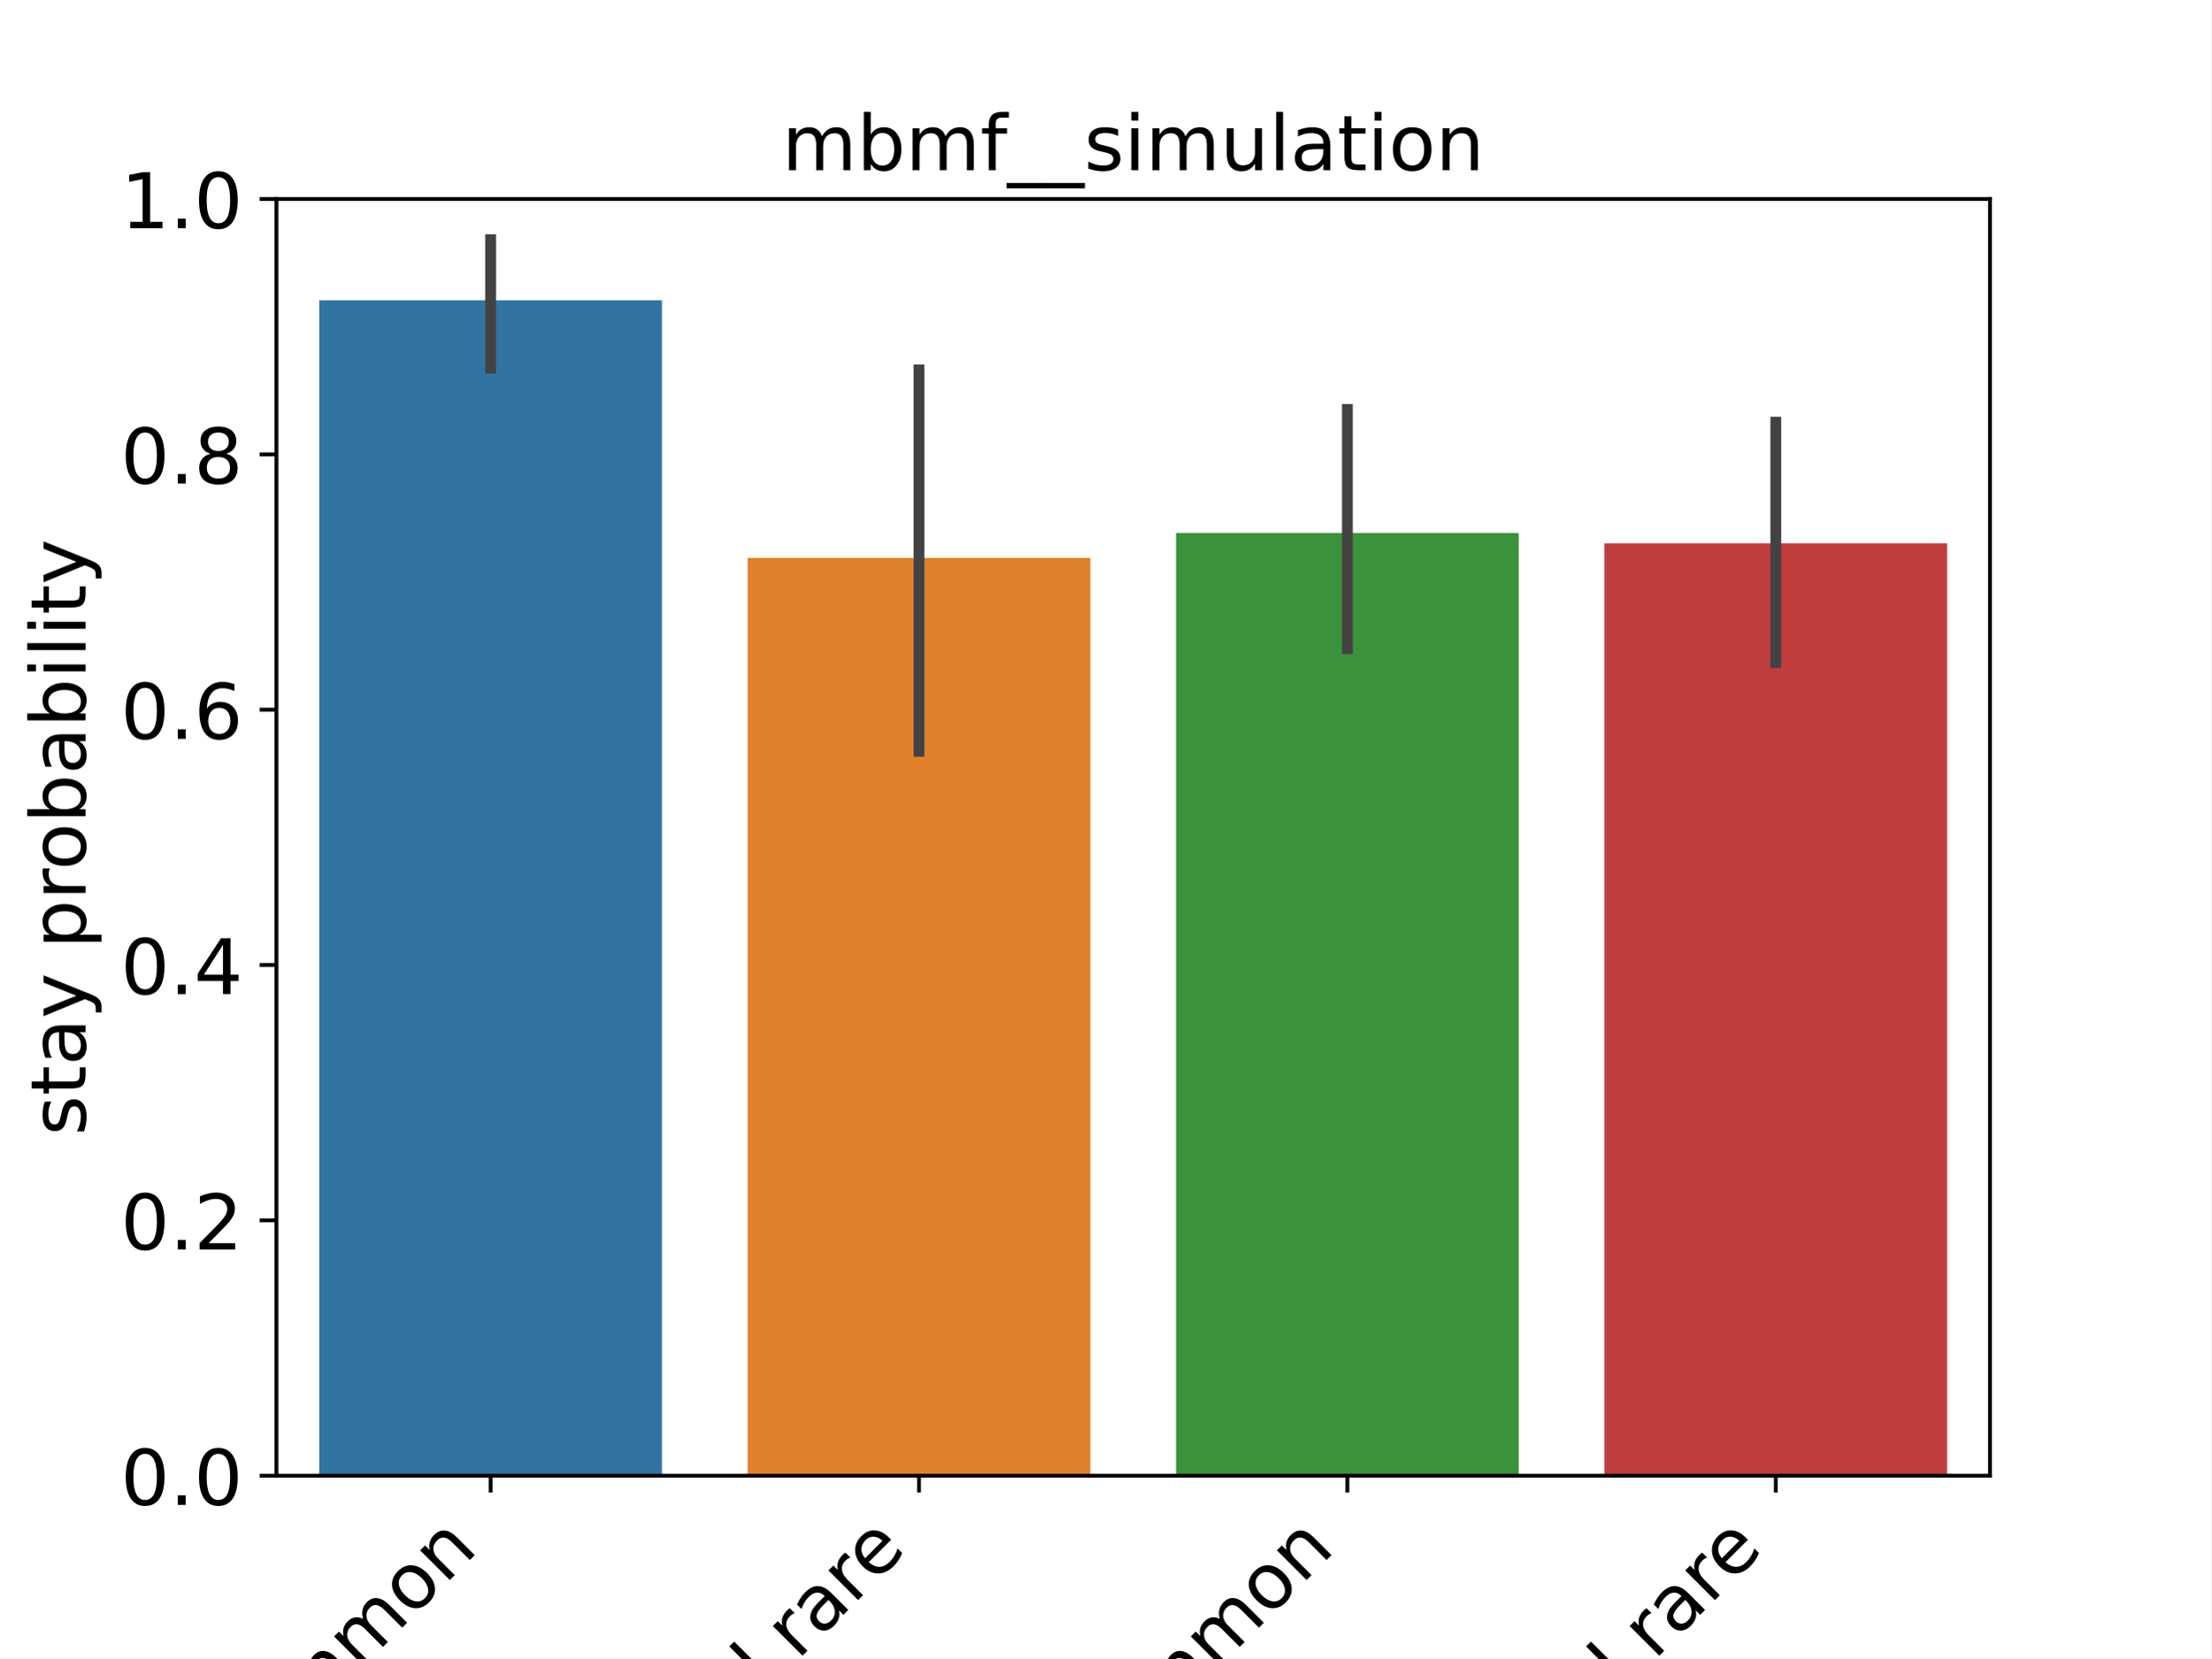
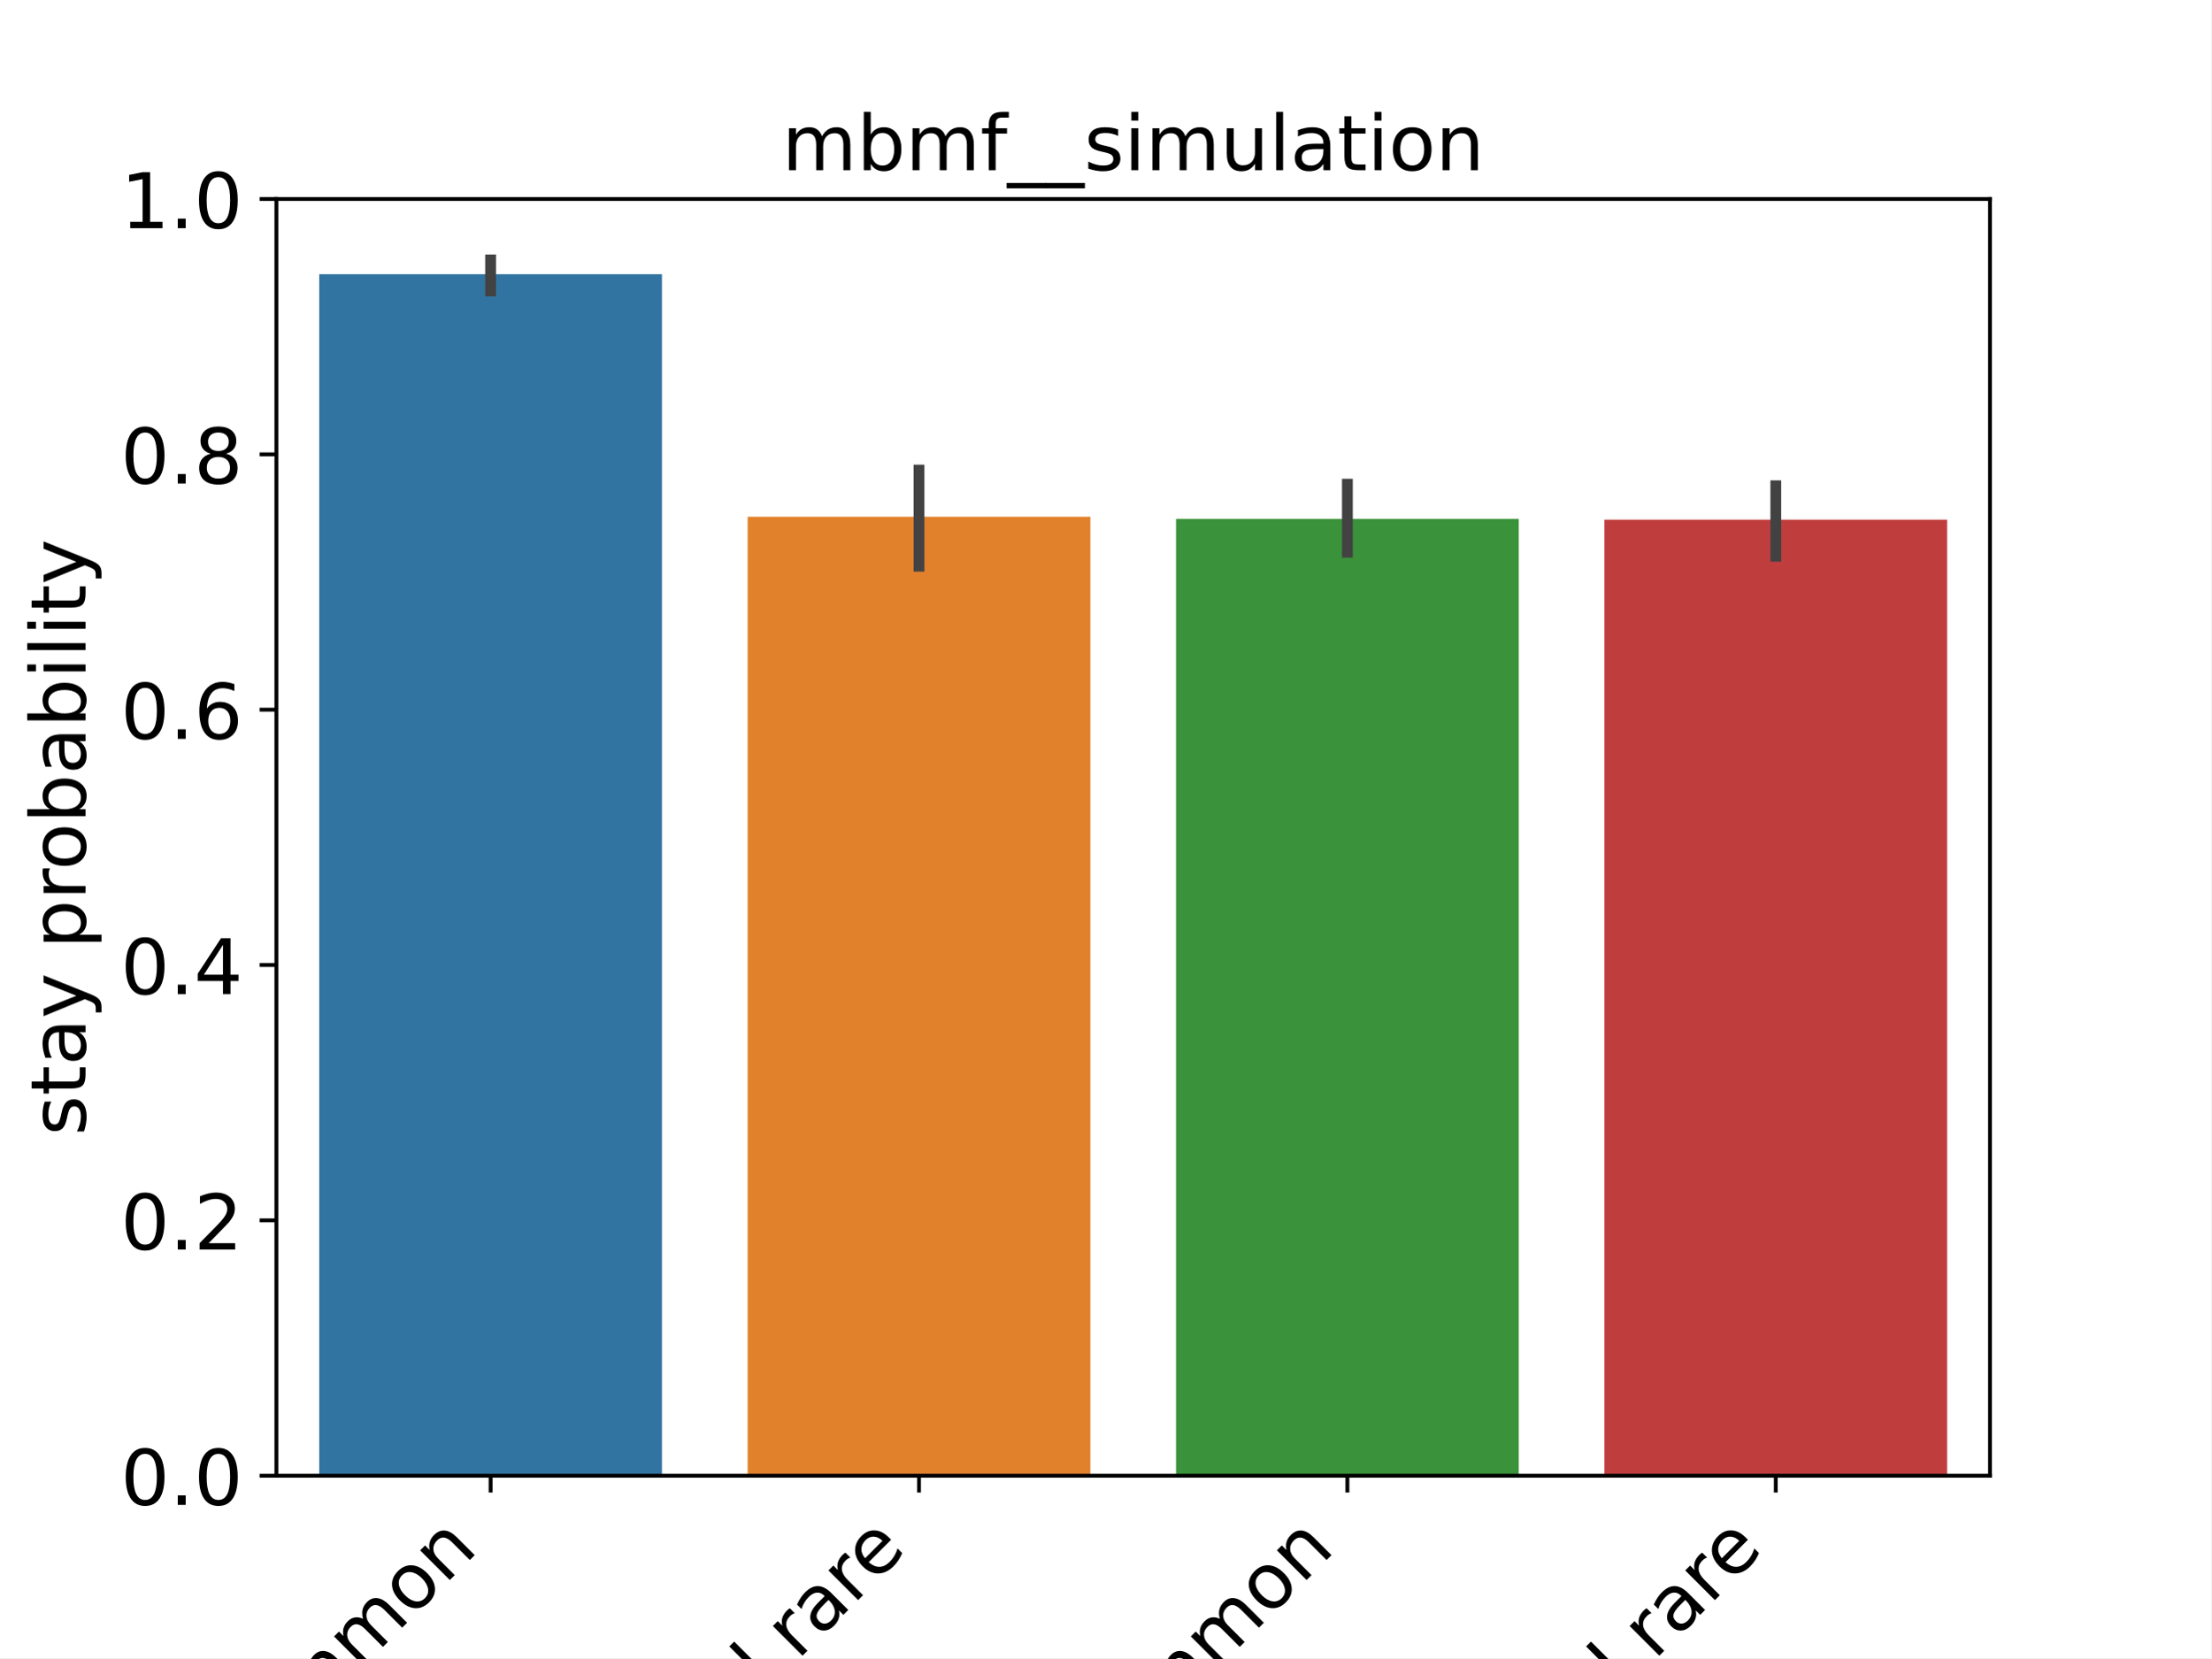
<svg xmlns="http://www.w3.org/2000/svg" xmlns:xlink="http://www.w3.org/1999/xlink" width="460.8pt" height="345.6pt" viewBox="0 0 460.8 345.6" version="1.1">
  <defs>
    <style type="text/css">*{stroke-linejoin: round; stroke-linecap: butt}</style>
  </defs>
  <g id="figure_1">
    <g id="patch_1">
      <path d="M 0 345.6  L 460.8 345.6  L 460.8 0  L 0 0  z " style="fill: #ffffff" />
    </g>
    <g id="axes_1">
      <g id="patch_2">
        <path d="M 57.6 307.584  L 414.72 307.584  L 414.72 41.472  L 57.6 41.472  z " style="fill: #ffffff" />
      </g>
      <g id="patch_3">
-         <path d="M 66.528 307.584  L 137.952 307.584  L 137.952 62.582  L 66.528 62.582  z " clip-path="url(#p05fa8ab95c)" style="fill: #3274a1" />
+         <path d="M 66.528 307.584  L 137.952 307.584  L 137.952 57.152  L 66.528 57.152  z " clip-path="url(#pc32b09538c)" style="fill: #3274a1" />
      </g>
      <g id="patch_4">
-         <path d="M 155.808 307.584  L 227.232 307.584  L 227.232 116.287  L 155.808 116.287  z " clip-path="url(#p05fa8ab95c)" style="fill: #e1812c" />
+         <path d="M 155.808 307.584  L 227.232 307.584  L 227.232 107.699  L 155.808 107.699  z " clip-path="url(#pc32b09538c)" style="fill: #e1812c" />
      </g>
      <g id="patch_5">
-         <path d="M 245.088 307.584  L 316.512 307.584  L 316.512 111.081  L 245.088 111.081  z " clip-path="url(#p05fa8ab95c)" style="fill: #3a923a" />
+         <path d="M 245.088 307.584  L 316.512 307.584  L 316.512 108.141  L 245.088 108.141  z " clip-path="url(#pc32b09538c)" style="fill: #3a923a" />
      </g>
      <g id="patch_6">
-         <path d="M 334.368 307.584  L 405.792 307.584  L 405.792 113.236  L 334.368 113.236  z " clip-path="url(#p05fa8ab95c)" style="fill: #c03d3e" />
+         <path d="M 334.368 307.584  L 405.792 307.584  L 405.792 108.318  L 334.368 108.318  z " clip-path="url(#pc32b09538c)" style="fill: #c03d3e" />
      </g>
      <g id="matplotlib.axis_1">
        <g id="xtick_1">
          <g id="line2d_1">
            <defs>
-               <path id="m252356295b" d="M 0 0  L 0 3.5  " style="stroke: #000000; stroke-width: 0.8" />
+               <path id="m8b6caed462" d="M 0 0  L 0 3.5  " style="stroke: #000000; stroke-width: 0.8" />
            </defs>
            <g>
-               <use xlink:href="#m252356295b" x="102.24" y="307.584" style="stroke: #000000; stroke-width: 0.8" />
+               <use xlink:href="#m8b6caed462" x="102.24" y="307.584" style="stroke: #000000; stroke-width: 0.8" />
            </g>
          </g>
          <g id="text_1">
            <g transform="translate(-6.307962 429.3757) rotate(-45) scale(0.16 -0.16)">
              <defs>
                <path id="DejaVuSans-72" d="M 2631 2963  Q 2534 3019 2420 3045  Q 2306 3072 2169 3072  Q 1681 3072 1420 2755  Q 1159 2438 1159 1844  L 1159 0  L 581 0  L 581 3500  L 1159 3500  L 1159 2956  Q 1341 3275 1631 3429  Q 1922 3584 2338 3584  Q 2397 3584 2469 3576  Q 2541 3569 2628 3553  L 2631 2963  z " transform="scale(0.015625)" />
                <path id="DejaVuSans-65" d="M 3597 1894  L 3597 1613  L 953 1613  Q 991 1019 1311 708  Q 1631 397 2203 397  Q 2534 397 2845 478  Q 3156 559 3463 722  L 3463 178  Q 3153 47 2828 -22  Q 2503 -91 2169 -91  Q 1331 -91 842 396  Q 353 884 353 1716  Q 353 2575 817 3079  Q 1281 3584 2069 3584  Q 2775 3584 3186 3129  Q 3597 2675 3597 1894  z M 3022 2063  Q 3016 2534 2758 2815  Q 2500 3097 2075 3097  Q 1594 3097 1305 2825  Q 1016 2553 972 2059  L 3022 2063  z " transform="scale(0.015625)" />
                <path id="DejaVuSans-77" d="M 269 3500  L 844 3500  L 1563 769  L 2278 3500  L 2956 3500  L 3675 769  L 4391 3500  L 4966 3500  L 4050 0  L 3372 0  L 2619 2869  L 1863 0  L 1184 0  L 269 3500  z " transform="scale(0.015625)" />
                <path id="DejaVuSans-61" d="M 2194 1759  Q 1497 1759 1228 1600  Q 959 1441 959 1056  Q 959 750 1161 570  Q 1363 391 1709 391  Q 2188 391 2477 730  Q 2766 1069 2766 1631  L 2766 1759  L 2194 1759  z M 3341 1997  L 3341 0  L 2766 0  L 2766 531  Q 2569 213 2275 61  Q 1981 -91 1556 -91  Q 1019 -91 701 211  Q 384 513 384 1019  Q 384 1609 779 1909  Q 1175 2209 1959 2209  L 2766 2209  L 2766 2266  Q 2766 2663 2505 2880  Q 2244 3097 1772 3097  Q 1472 3097 1187 3025  Q 903 2953 641 2809  L 641 3341  Q 956 3463 1253 3523  Q 1550 3584 1831 3584  Q 2591 3584 2966 3190  Q 3341 2797 3341 1997  z " transform="scale(0.015625)" />
                <path id="DejaVuSans-64" d="M 2906 2969  L 2906 4863  L 3481 4863  L 3481 0  L 2906 0  L 2906 525  Q 2725 213 2448 61  Q 2172 -91 1784 -91  Q 1150 -91 751 415  Q 353 922 353 1747  Q 353 2572 751 3078  Q 1150 3584 1784 3584  Q 2172 3584 2448 3432  Q 2725 3281 2906 2969  z M 947 1747  Q 947 1113 1208 752  Q 1469 391 1925 391  Q 2381 391 2643 752  Q 2906 1113 2906 1747  Q 2906 2381 2643 2742  Q 2381 3103 1925 3103  Q 1469 3103 1208 2742  Q 947 2381 947 1747  z " transform="scale(0.015625)" />
                <path id="DejaVuSans-20" transform="scale(0.015625)" />
                <path id="DejaVuSans-63" d="M 3122 3366  L 3122 2828  Q 2878 2963 2633 3030  Q 2388 3097 2138 3097  Q 1578 3097 1268 2742  Q 959 2388 959 1747  Q 959 1106 1268 751  Q 1578 397 2138 397  Q 2388 397 2633 464  Q 2878 531 3122 666  L 3122 134  Q 2881 22 2623 -34  Q 2366 -91 2075 -91  Q 1284 -91 818 406  Q 353 903 353 1747  Q 353 2603 823 3093  Q 1294 3584 2113 3584  Q 2378 3584 2631 3529  Q 2884 3475 3122 3366  z " transform="scale(0.015625)" />
                <path id="DejaVuSans-6f" d="M 1959 3097  Q 1497 3097 1228 2736  Q 959 2375 959 1747  Q 959 1119 1226 758  Q 1494 397 1959 397  Q 2419 397 2687 759  Q 2956 1122 2956 1747  Q 2956 2369 2687 2733  Q 2419 3097 1959 3097  z M 1959 3584  Q 2709 3584 3137 3096  Q 3566 2609 3566 1747  Q 3566 888 3137 398  Q 2709 -91 1959 -91  Q 1206 -91 779 398  Q 353 888 353 1747  Q 353 2609 779 3096  Q 1206 3584 1959 3584  z " transform="scale(0.015625)" />
                <path id="DejaVuSans-6d" d="M 3328 2828  Q 3544 3216 3844 3400  Q 4144 3584 4550 3584  Q 5097 3584 5394 3201  Q 5691 2819 5691 2113  L 5691 0  L 5113 0  L 5113 2094  Q 5113 2597 4934 2840  Q 4756 3084 4391 3084  Q 3944 3084 3684 2787  Q 3425 2491 3425 1978  L 3425 0  L 2847 0  L 2847 2094  Q 2847 2600 2669 2842  Q 2491 3084 2119 3084  Q 1678 3084 1418 2786  Q 1159 2488 1159 1978  L 1159 0  L 581 0  L 581 3500  L 1159 3500  L 1159 2956  Q 1356 3278 1631 3431  Q 1906 3584 2284 3584  Q 2666 3584 2933 3390  Q 3200 3197 3328 2828  z " transform="scale(0.015625)" />
                <path id="DejaVuSans-6e" d="M 3513 2113  L 3513 0  L 2938 0  L 2938 2094  Q 2938 2591 2744 2837  Q 2550 3084 2163 3084  Q 1697 3084 1428 2787  Q 1159 2491 1159 1978  L 1159 0  L 581 0  L 581 3500  L 1159 3500  L 1159 2956  Q 1366 3272 1645 3428  Q 1925 3584 2291 3584  Q 2894 3584 3203 3211  Q 3513 2838 3513 2113  z " transform="scale(0.015625)" />
              </defs>
              <use xlink:href="#DejaVuSans-72" />
              <use xlink:href="#DejaVuSans-65" x="38.863" />
              <use xlink:href="#DejaVuSans-77" x="100.387" />
              <use xlink:href="#DejaVuSans-61" x="182.174" />
              <use xlink:href="#DejaVuSans-72" x="243.453" />
              <use xlink:href="#DejaVuSans-64" x="282.816" />
              <use xlink:href="#DejaVuSans-65" x="346.293" />
              <use xlink:href="#DejaVuSans-64" x="407.816" />
              <use xlink:href="#DejaVuSans-20" x="471.293" />
              <use xlink:href="#DejaVuSans-63" x="503.08" />
              <use xlink:href="#DejaVuSans-6f" x="558.061" />
              <use xlink:href="#DejaVuSans-6d" x="619.242" />
              <use xlink:href="#DejaVuSans-6d" x="716.654" />
              <use xlink:href="#DejaVuSans-6f" x="814.066" />
              <use xlink:href="#DejaVuSans-6e" x="875.248" />
            </g>
          </g>
        </g>
        <g id="xtick_2">
          <g id="line2d_2">
            <g>
-               <use xlink:href="#m252356295b" x="191.52" y="307.584" style="stroke: #000000; stroke-width: 0.8" />
+               <use xlink:href="#m8b6caed462" x="191.52" y="307.584" style="stroke: #000000; stroke-width: 0.8" />
            </g>
          </g>
          <g id="text_2">
            <g transform="translate(109.3065 403.0413) rotate(-45) scale(0.16 -0.16)">
              <use xlink:href="#DejaVuSans-72" />
              <use xlink:href="#DejaVuSans-65" x="38.863" />
              <use xlink:href="#DejaVuSans-77" x="100.387" />
              <use xlink:href="#DejaVuSans-61" x="182.174" />
              <use xlink:href="#DejaVuSans-72" x="243.453" />
              <use xlink:href="#DejaVuSans-64" x="282.816" />
              <use xlink:href="#DejaVuSans-65" x="346.293" />
              <use xlink:href="#DejaVuSans-64" x="407.816" />
              <use xlink:href="#DejaVuSans-20" x="471.293" />
              <use xlink:href="#DejaVuSans-72" x="503.08" />
              <use xlink:href="#DejaVuSans-61" x="544.193" />
              <use xlink:href="#DejaVuSans-72" x="605.473" />
              <use xlink:href="#DejaVuSans-65" x="644.336" />
            </g>
          </g>
        </g>
        <g id="xtick_3">
          <g id="line2d_3">
            <g>
-               <use xlink:href="#m252356295b" x="280.8" y="307.584" style="stroke: #000000; stroke-width: 0.8" />
+               <use xlink:href="#m8b6caed462" x="280.8" y="307.584" style="stroke: #000000; stroke-width: 0.8" />
            </g>
          </g>
          <g id="text_3">
            <g transform="translate(157.9119 443.7158) rotate(-45) scale(0.16 -0.16)">
              <defs>
                <path id="DejaVuSans-75" d="M 544 1381  L 544 3500  L 1119 3500  L 1119 1403  Q 1119 906 1312 657  Q 1506 409 1894 409  Q 2359 409 2629 706  Q 2900 1003 2900 1516  L 2900 3500  L 3475 3500  L 3475 0  L 2900 0  L 2900 538  Q 2691 219 2414 64  Q 2138 -91 1772 -91  Q 1169 -91 856 284  Q 544 659 544 1381  z M 1991 3584  L 1991 3584  z " transform="scale(0.015625)" />
              </defs>
              <use xlink:href="#DejaVuSans-75" />
              <use xlink:href="#DejaVuSans-6e" x="63.379" />
              <use xlink:href="#DejaVuSans-72" x="126.758" />
              <use xlink:href="#DejaVuSans-65" x="165.621" />
              <use xlink:href="#DejaVuSans-77" x="227.145" />
              <use xlink:href="#DejaVuSans-61" x="308.932" />
              <use xlink:href="#DejaVuSans-72" x="370.211" />
              <use xlink:href="#DejaVuSans-64" x="409.574" />
              <use xlink:href="#DejaVuSans-65" x="473.051" />
              <use xlink:href="#DejaVuSans-64" x="534.574" />
              <use xlink:href="#DejaVuSans-20" x="598.051" />
              <use xlink:href="#DejaVuSans-63" x="629.838" />
              <use xlink:href="#DejaVuSans-6f" x="684.818" />
              <use xlink:href="#DejaVuSans-6d" x="746" />
              <use xlink:href="#DejaVuSans-6d" x="843.412" />
              <use xlink:href="#DejaVuSans-6f" x="940.824" />
              <use xlink:href="#DejaVuSans-6e" x="1002.006" />
            </g>
          </g>
        </g>
        <g id="xtick_4">
          <g id="line2d_4">
            <g>
-               <use xlink:href="#m252356295b" x="370.08" y="307.584" style="stroke: #000000; stroke-width: 0.8" />
+               <use xlink:href="#m8b6caed462" x="370.08" y="307.584" style="stroke: #000000; stroke-width: 0.8" />
            </g>
          </g>
          <g id="text_4">
            <g transform="translate(273.5263 417.3814) rotate(-45) scale(0.16 -0.16)">
              <use xlink:href="#DejaVuSans-75" />
              <use xlink:href="#DejaVuSans-6e" x="63.379" />
              <use xlink:href="#DejaVuSans-72" x="126.758" />
              <use xlink:href="#DejaVuSans-65" x="165.621" />
              <use xlink:href="#DejaVuSans-77" x="227.145" />
              <use xlink:href="#DejaVuSans-61" x="308.932" />
              <use xlink:href="#DejaVuSans-72" x="370.211" />
              <use xlink:href="#DejaVuSans-64" x="409.574" />
              <use xlink:href="#DejaVuSans-65" x="473.051" />
              <use xlink:href="#DejaVuSans-64" x="534.574" />
              <use xlink:href="#DejaVuSans-20" x="598.051" />
              <use xlink:href="#DejaVuSans-72" x="629.838" />
              <use xlink:href="#DejaVuSans-61" x="670.951" />
              <use xlink:href="#DejaVuSans-72" x="732.23" />
              <use xlink:href="#DejaVuSans-65" x="771.094" />
            </g>
          </g>
        </g>
      </g>
      <g id="matplotlib.axis_2">
        <g id="ytick_1">
          <g id="line2d_5">
            <defs>
-               <path id="ma3d7a78951" d="M 0 0  L -3.5 0  " style="stroke: #000000; stroke-width: 0.8" />
+               <path id="m389a4192f4" d="M 0 0  L -3.5 0  " style="stroke: #000000; stroke-width: 0.8" />
            </defs>
            <g>
-               <use xlink:href="#ma3d7a78951" x="57.6" y="307.584" style="stroke: #000000; stroke-width: 0.8" />
+               <use xlink:href="#m389a4192f4" x="57.6" y="307.584" style="stroke: #000000; stroke-width: 0.8" />
            </g>
          </g>
          <g id="text_5">
            <g transform="translate(25.155 313.6628) scale(0.16 -0.16)">
              <defs>
                <path id="DejaVuSans-30" d="M 2034 4250  Q 1547 4250 1301 3770  Q 1056 3291 1056 2328  Q 1056 1369 1301 889  Q 1547 409 2034 409  Q 2525 409 2770 889  Q 3016 1369 3016 2328  Q 3016 3291 2770 3770  Q 2525 4250 2034 4250  z M 2034 4750  Q 2819 4750 3233 4129  Q 3647 3509 3647 2328  Q 3647 1150 3233 529  Q 2819 -91 2034 -91  Q 1250 -91 836 529  Q 422 1150 422 2328  Q 422 3509 836 4129  Q 1250 4750 2034 4750  z " transform="scale(0.015625)" />
                <path id="DejaVuSans-2e" d="M 684 794  L 1344 794  L 1344 0  L 684 0  L 684 794  z " transform="scale(0.015625)" />
              </defs>
              <use xlink:href="#DejaVuSans-30" />
              <use xlink:href="#DejaVuSans-2e" x="63.623" />
              <use xlink:href="#DejaVuSans-30" x="95.41" />
            </g>
          </g>
        </g>
        <g id="ytick_2">
          <g id="line2d_6">
            <g>
-               <use xlink:href="#ma3d7a78951" x="57.6" y="254.362" style="stroke: #000000; stroke-width: 0.8" />
+               <use xlink:href="#m389a4192f4" x="57.6" y="254.362" style="stroke: #000000; stroke-width: 0.8" />
            </g>
          </g>
          <g id="text_6">
            <g transform="translate(25.155 260.4403) scale(0.16 -0.16)">
              <defs>
                <path id="DejaVuSans-32" d="M 1228 531  L 3431 531  L 3431 0  L 469 0  L 469 531  Q 828 903 1448 1529  Q 2069 2156 2228 2338  Q 2531 2678 2651 2914  Q 2772 3150 2772 3378  Q 2772 3750 2511 3984  Q 2250 4219 1831 4219  Q 1534 4219 1204 4116  Q 875 4013 500 3803  L 500 4441  Q 881 4594 1212 4672  Q 1544 4750 1819 4750  Q 2544 4750 2975 4387  Q 3406 4025 3406 3419  Q 3406 3131 3298 2873  Q 3191 2616 2906 2266  Q 2828 2175 2409 1742  Q 1991 1309 1228 531  z " transform="scale(0.015625)" />
              </defs>
              <use xlink:href="#DejaVuSans-30" />
              <use xlink:href="#DejaVuSans-2e" x="63.623" />
              <use xlink:href="#DejaVuSans-32" x="95.41" />
            </g>
          </g>
        </g>
        <g id="ytick_3">
          <g id="line2d_7">
            <g>
-               <use xlink:href="#ma3d7a78951" x="57.6" y="201.139" style="stroke: #000000; stroke-width: 0.8" />
+               <use xlink:href="#m389a4192f4" x="57.6" y="201.139" style="stroke: #000000; stroke-width: 0.8" />
            </g>
          </g>
          <g id="text_7">
            <g transform="translate(25.155 207.2179) scale(0.16 -0.16)">
              <defs>
                <path id="DejaVuSans-34" d="M 2419 4116  L 825 1625  L 2419 1625  L 2419 4116  z M 2253 4666  L 3047 4666  L 3047 1625  L 3713 1625  L 3713 1100  L 3047 1100  L 3047 0  L 2419 0  L 2419 1100  L 313 1100  L 313 1709  L 2253 4666  z " transform="scale(0.015625)" />
              </defs>
              <use xlink:href="#DejaVuSans-30" />
              <use xlink:href="#DejaVuSans-2e" x="63.623" />
              <use xlink:href="#DejaVuSans-34" x="95.41" />
            </g>
          </g>
        </g>
        <g id="ytick_4">
          <g id="line2d_8">
            <g>
-               <use xlink:href="#ma3d7a78951" x="57.6" y="147.917" style="stroke: #000000; stroke-width: 0.8" />
+               <use xlink:href="#m389a4192f4" x="57.6" y="147.917" style="stroke: #000000; stroke-width: 0.8" />
            </g>
          </g>
          <g id="text_8">
            <g transform="translate(25.155 153.9955) scale(0.16 -0.16)">
              <defs>
                <path id="DejaVuSans-36" d="M 2113 2584  Q 1688 2584 1439 2293  Q 1191 2003 1191 1497  Q 1191 994 1439 701  Q 1688 409 2113 409  Q 2538 409 2786 701  Q 3034 994 3034 1497  Q 3034 2003 2786 2293  Q 2538 2584 2113 2584  z M 3366 4563  L 3366 3988  Q 3128 4100 2886 4159  Q 2644 4219 2406 4219  Q 1781 4219 1451 3797  Q 1122 3375 1075 2522  Q 1259 2794 1537 2939  Q 1816 3084 2150 3084  Q 2853 3084 3261 2657  Q 3669 2231 3669 1497  Q 3669 778 3244 343  Q 2819 -91 2113 -91  Q 1303 -91 875 529  Q 447 1150 447 2328  Q 447 3434 972 4092  Q 1497 4750 2381 4750  Q 2619 4750 2861 4703  Q 3103 4656 3366 4563  z " transform="scale(0.015625)" />
              </defs>
              <use xlink:href="#DejaVuSans-30" />
              <use xlink:href="#DejaVuSans-2e" x="63.623" />
              <use xlink:href="#DejaVuSans-36" x="95.41" />
            </g>
          </g>
        </g>
        <g id="ytick_5">
          <g id="line2d_9">
            <g>
-               <use xlink:href="#ma3d7a78951" x="57.6" y="94.694" style="stroke: #000000; stroke-width: 0.8" />
+               <use xlink:href="#m389a4192f4" x="57.6" y="94.694" style="stroke: #000000; stroke-width: 0.8" />
            </g>
          </g>
          <g id="text_9">
            <g transform="translate(25.155 100.7731) scale(0.16 -0.16)">
              <defs>
                <path id="DejaVuSans-38" d="M 2034 2216  Q 1584 2216 1326 1975  Q 1069 1734 1069 1313  Q 1069 891 1326 650  Q 1584 409 2034 409  Q 2484 409 2743 651  Q 3003 894 3003 1313  Q 3003 1734 2745 1975  Q 2488 2216 2034 2216  z M 1403 2484  Q 997 2584 770 2862  Q 544 3141 544 3541  Q 544 4100 942 4425  Q 1341 4750 2034 4750  Q 2731 4750 3128 4425  Q 3525 4100 3525 3541  Q 3525 3141 3298 2862  Q 3072 2584 2669 2484  Q 3125 2378 3379 2068  Q 3634 1759 3634 1313  Q 3634 634 3220 271  Q 2806 -91 2034 -91  Q 1263 -91 848 271  Q 434 634 434 1313  Q 434 1759 690 2068  Q 947 2378 1403 2484  z M 1172 3481  Q 1172 3119 1398 2916  Q 1625 2713 2034 2713  Q 2441 2713 2670 2916  Q 2900 3119 2900 3481  Q 2900 3844 2670 4047  Q 2441 4250 2034 4250  Q 1625 4250 1398 4047  Q 1172 3844 1172 3481  z " transform="scale(0.015625)" />
              </defs>
              <use xlink:href="#DejaVuSans-30" />
              <use xlink:href="#DejaVuSans-2e" x="63.623" />
              <use xlink:href="#DejaVuSans-38" x="95.41" />
            </g>
          </g>
        </g>
        <g id="ytick_6">
          <g id="line2d_10">
            <g>
-               <use xlink:href="#ma3d7a78951" x="57.6" y="41.472" style="stroke: #000000; stroke-width: 0.8" />
+               <use xlink:href="#m389a4192f4" x="57.6" y="41.472" style="stroke: #000000; stroke-width: 0.8" />
            </g>
          </g>
          <g id="text_10">
            <g transform="translate(25.155 47.55075) scale(0.16 -0.16)">
              <defs>
                <path id="DejaVuSans-31" d="M 794 531  L 1825 531  L 1825 4091  L 703 3866  L 703 4441  L 1819 4666  L 2450 4666  L 2450 531  L 3481 531  L 3481 0  L 794 0  L 794 531  z " transform="scale(0.015625)" />
              </defs>
              <use xlink:href="#DejaVuSans-31" />
              <use xlink:href="#DejaVuSans-2e" x="63.623" />
              <use xlink:href="#DejaVuSans-30" x="95.41" />
            </g>
          </g>
        </g>
        <g id="text_11">
          <g transform="translate(17.8275 236.693) rotate(-90) scale(0.16 -0.16)">
            <defs>
              <path id="DejaVuSans-73" d="M 2834 3397  L 2834 2853  Q 2591 2978 2328 3040  Q 2066 3103 1784 3103  Q 1356 3103 1142 2972  Q 928 2841 928 2578  Q 928 2378 1081 2264  Q 1234 2150 1697 2047  L 1894 2003  Q 2506 1872 2764 1633  Q 3022 1394 3022 966  Q 3022 478 2636 193  Q 2250 -91 1575 -91  Q 1294 -91 989 -36  Q 684 19 347 128  L 347 722  Q 666 556 975 473  Q 1284 391 1588 391  Q 1994 391 2212 530  Q 2431 669 2431 922  Q 2431 1156 2273 1281  Q 2116 1406 1581 1522  L 1381 1569  Q 847 1681 609 1914  Q 372 2147 372 2553  Q 372 3047 722 3315  Q 1072 3584 1716 3584  Q 2034 3584 2315 3537  Q 2597 3491 2834 3397  z " transform="scale(0.015625)" />
              <path id="DejaVuSans-74" d="M 1172 4494  L 1172 3500  L 2356 3500  L 2356 3053  L 1172 3053  L 1172 1153  Q 1172 725 1289 603  Q 1406 481 1766 481  L 2356 481  L 2356 0  L 1766 0  Q 1100 0 847 248  Q 594 497 594 1153  L 594 3053  L 172 3053  L 172 3500  L 594 3500  L 594 4494  L 1172 4494  z " transform="scale(0.015625)" />
              <path id="DejaVuSans-79" d="M 2059 -325  Q 1816 -950 1584 -1140  Q 1353 -1331 966 -1331  L 506 -1331  L 506 -850  L 844 -850  Q 1081 -850 1212 -737  Q 1344 -625 1503 -206  L 1606 56  L 191 3500  L 800 3500  L 1894 763  L 2988 3500  L 3597 3500  L 2059 -325  z " transform="scale(0.015625)" />
              <path id="DejaVuSans-70" d="M 1159 525  L 1159 -1331  L 581 -1331  L 581 3500  L 1159 3500  L 1159 2969  Q 1341 3281 1617 3432  Q 1894 3584 2278 3584  Q 2916 3584 3314 3078  Q 3713 2572 3713 1747  Q 3713 922 3314 415  Q 2916 -91 2278 -91  Q 1894 -91 1617 61  Q 1341 213 1159 525  z M 3116 1747  Q 3116 2381 2855 2742  Q 2594 3103 2138 3103  Q 1681 3103 1420 2742  Q 1159 2381 1159 1747  Q 1159 1113 1420 752  Q 1681 391 2138 391  Q 2594 391 2855 752  Q 3116 1113 3116 1747  z " transform="scale(0.015625)" />
              <path id="DejaVuSans-62" d="M 3116 1747  Q 3116 2381 2855 2742  Q 2594 3103 2138 3103  Q 1681 3103 1420 2742  Q 1159 2381 1159 1747  Q 1159 1113 1420 752  Q 1681 391 2138 391  Q 2594 391 2855 752  Q 3116 1113 3116 1747  z M 1159 2969  Q 1341 3281 1617 3432  Q 1894 3584 2278 3584  Q 2916 3584 3314 3078  Q 3713 2572 3713 1747  Q 3713 922 3314 415  Q 2916 -91 2278 -91  Q 1894 -91 1617 61  Q 1341 213 1159 525  L 1159 0  L 581 0  L 581 4863  L 1159 4863  L 1159 2969  z " transform="scale(0.015625)" />
              <path id="DejaVuSans-69" d="M 603 3500  L 1178 3500  L 1178 0  L 603 0  L 603 3500  z M 603 4863  L 1178 4863  L 1178 4134  L 603 4134  L 603 4863  z " transform="scale(0.015625)" />
              <path id="DejaVuSans-6c" d="M 603 4863  L 1178 4863  L 1178 0  L 603 0  L 603 4863  z " transform="scale(0.015625)" />
            </defs>
            <use xlink:href="#DejaVuSans-73" />
            <use xlink:href="#DejaVuSans-74" x="52.1" />
            <use xlink:href="#DejaVuSans-61" x="91.309" />
            <use xlink:href="#DejaVuSans-79" x="152.588" />
            <use xlink:href="#DejaVuSans-20" x="211.768" />
            <use xlink:href="#DejaVuSans-70" x="243.555" />
            <use xlink:href="#DejaVuSans-72" x="307.031" />
            <use xlink:href="#DejaVuSans-6f" x="345.895" />
            <use xlink:href="#DejaVuSans-62" x="407.076" />
            <use xlink:href="#DejaVuSans-61" x="470.553" />
            <use xlink:href="#DejaVuSans-62" x="531.832" />
            <use xlink:href="#DejaVuSans-69" x="595.309" />
            <use xlink:href="#DejaVuSans-6c" x="623.092" />
            <use xlink:href="#DejaVuSans-69" x="650.875" />
            <use xlink:href="#DejaVuSans-74" x="678.658" />
            <use xlink:href="#DejaVuSans-79" x="717.867" />
          </g>
        </g>
      </g>
      <g id="line2d_11">
-         <path d="M 102.24 76.745  L 102.24 49.951  " clip-path="url(#p05fa8ab95c)" style="fill: none; stroke: #424242; stroke-width: 2.25; stroke-linecap: square" />
+         <path d="M 102.24 60.65  L 102.24 54.176  " clip-path="url(#pc32b09538c)" style="fill: none; stroke: #424242; stroke-width: 2.25; stroke-linecap: square" />
      </g>
      <g id="line2d_12">
-         <path d="M 191.52 156.609  L 191.52 77.094  " clip-path="url(#p05fa8ab95c)" style="fill: none; stroke: #424242; stroke-width: 2.25; stroke-linecap: square" />
+         <path d="M 191.52 118.021  L 191.52 97.981  " clip-path="url(#pc32b09538c)" style="fill: none; stroke: #424242; stroke-width: 2.25; stroke-linecap: square" />
      </g>
      <g id="line2d_13">
-         <path d="M 280.8 135.204  L 280.8 85.336  " clip-path="url(#p05fa8ab95c)" style="fill: none; stroke: #424242; stroke-width: 2.25; stroke-linecap: square" />
+         <path d="M 280.8 115.101  L 280.8 100.92  " clip-path="url(#pc32b09538c)" style="fill: none; stroke: #424242; stroke-width: 2.25; stroke-linecap: square" />
      </g>
      <g id="line2d_14">
-         <path d="M 370.08 138.11  L 370.08 87.989  " clip-path="url(#p05fa8ab95c)" style="fill: none; stroke: #424242; stroke-width: 2.25; stroke-linecap: square" />
+         <path d="M 370.08 115.937  L 370.08 101.249  " clip-path="url(#pc32b09538c)" style="fill: none; stroke: #424242; stroke-width: 2.25; stroke-linecap: square" />
      </g>
      <g id="patch_7">
        <path d="M 57.6 307.584  L 57.6 41.472  " style="fill: none; stroke: #000000; stroke-width: 0.8; stroke-linejoin: miter; stroke-linecap: square" />
      </g>
      <g id="patch_8">
        <path d="M 414.72 307.584  L 414.72 41.472  " style="fill: none; stroke: #000000; stroke-width: 0.8; stroke-linejoin: miter; stroke-linecap: square" />
      </g>
      <g id="patch_9">
        <path d="M 57.6 307.584  L 414.72 307.584  " style="fill: none; stroke: #000000; stroke-width: 0.8; stroke-linejoin: miter; stroke-linecap: square" />
      </g>
      <g id="patch_10">
        <path d="M 57.6 41.472  L 414.72 41.472  " style="fill: none; stroke: #000000; stroke-width: 0.8; stroke-linejoin: miter; stroke-linecap: square" />
      </g>
      <g id="text_12">
        <g transform="translate(162.9787 35.472) scale(0.16 -0.16)">
          <defs>
            <path id="DejaVuSans-66" d="M 2375 4863  L 2375 4384  L 1825 4384  Q 1516 4384 1395 4259  Q 1275 4134 1275 3809  L 1275 3500  L 2222 3500  L 2222 3053  L 1275 3053  L 1275 0  L 697 0  L 697 3053  L 147 3053  L 147 3500  L 697 3500  L 697 3744  Q 697 4328 969 4595  Q 1241 4863 1831 4863  L 2375 4863  z " transform="scale(0.015625)" />
            <path id="DejaVuSans-5f" d="M 3263 -1063  L 3263 -1509  L -63 -1509  L -63 -1063  L 3263 -1063  z " transform="scale(0.015625)" />
          </defs>
          <use xlink:href="#DejaVuSans-6d" />
          <use xlink:href="#DejaVuSans-62" x="97.412" />
          <use xlink:href="#DejaVuSans-6d" x="160.889" />
          <use xlink:href="#DejaVuSans-66" x="258.301" />
          <use xlink:href="#DejaVuSans-5f" x="293.506" />
          <use xlink:href="#DejaVuSans-5f" x="343.506" />
          <use xlink:href="#DejaVuSans-73" x="393.506" />
          <use xlink:href="#DejaVuSans-69" x="445.605" />
          <use xlink:href="#DejaVuSans-6d" x="473.389" />
          <use xlink:href="#DejaVuSans-75" x="570.801" />
          <use xlink:href="#DejaVuSans-6c" x="634.18" />
          <use xlink:href="#DejaVuSans-61" x="661.963" />
          <use xlink:href="#DejaVuSans-74" x="723.242" />
          <use xlink:href="#DejaVuSans-69" x="762.451" />
          <use xlink:href="#DejaVuSans-6f" x="790.234" />
          <use xlink:href="#DejaVuSans-6e" x="851.416" />
        </g>
      </g>
    </g>
  </g>
  <defs>
-     <clipPath id="p05fa8ab95c">
+     <clipPath id="pc32b09538c">
      <rect x="57.6" y="41.472" width="357.12" height="266.112" />
    </clipPath>
  </defs>
</svg>
